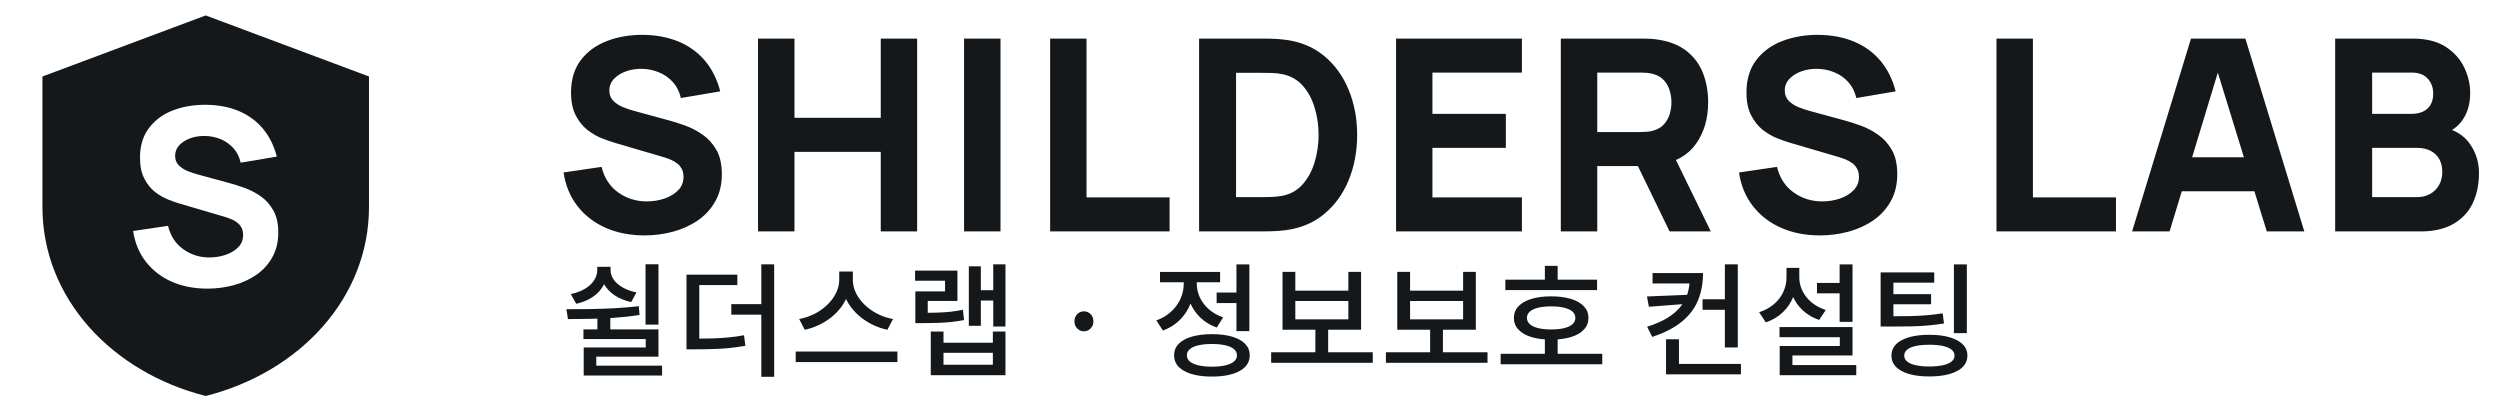
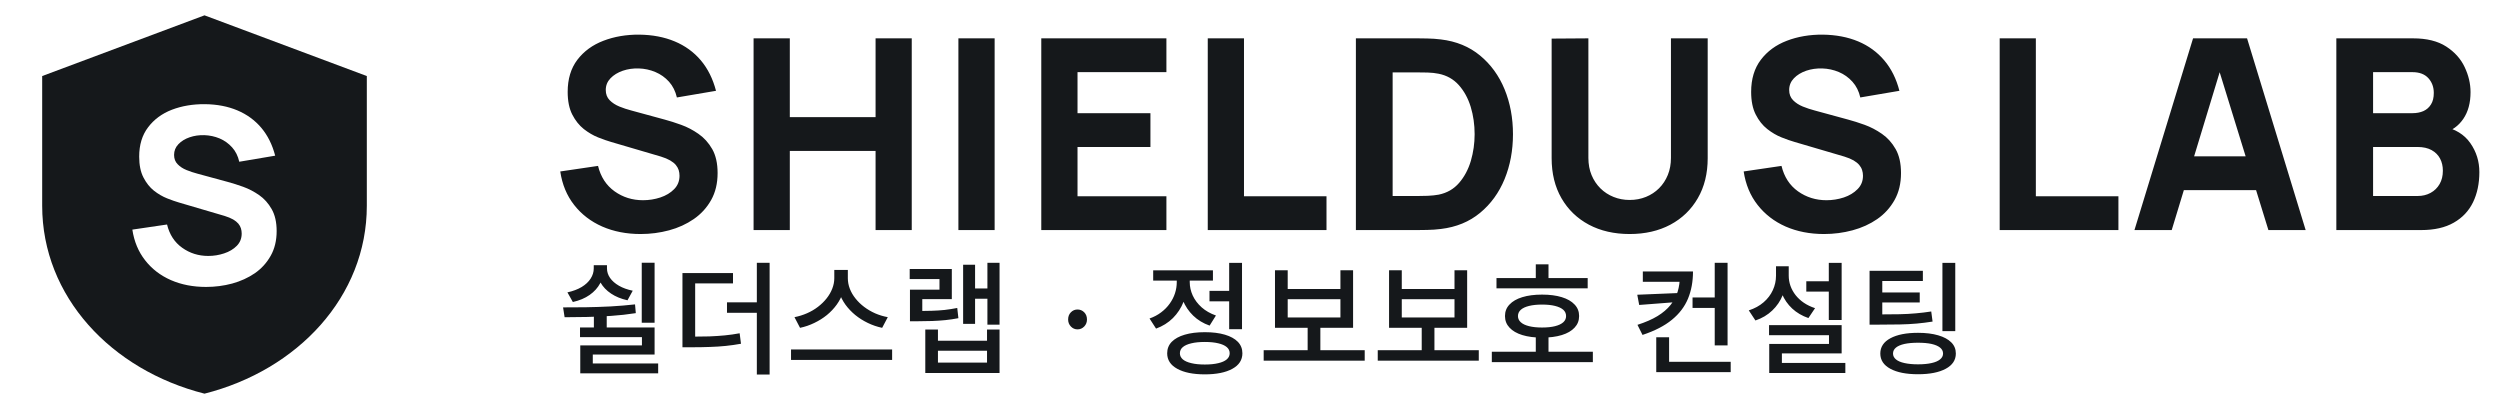
- <svg xmlns="http://www.w3.org/2000/svg" viewBox="0 0 388.9 64" width="388.9" height="64" role="img">
+ <svg xmlns="http://www.w3.org/2000/svg" viewBox="0 0 391.2 64" width="391.2" height="64" role="img">
  <path d="M32 2.4 L57.4 11.9 V32.2 C57.4 46.4 46.6 57.9 32 61.6 C17.4 57.9 6.6 46.4 6.6 32.2 V11.9 Z M32.25 44.90Q29.19 44.90 26.74 43.83Q24.28 42.75 22.71 40.73Q21.13 38.72 20.71 35.93L26.14 35.13Q26.71 37.49 28.51 38.77Q30.30 40.05 32.59 40.05Q33.87 40.05 35.07 39.65Q36.28 39.25 37.05 38.47Q37.82 37.69 37.82 36.54Q37.82 36.12 37.70 35.73Q37.58 35.34 37.29 34.99Q37.00 34.65 36.48 34.34Q35.95 34.04 35.15 33.79L28.01 31.69Q27.21 31.46 26.15 31.04Q25.09 30.62 24.09 29.84Q23.10 29.05 22.44 27.76Q21.78 26.48 21.78 24.51Q21.78 21.74 23.18 19.91Q24.57 18.07 26.90 17.17Q29.23 16.28 32.06 16.30Q34.90 16.33 37.14 17.27Q39.37 18.21 40.88 19.99Q42.39 21.78 43.06 24.36L37.44 25.31Q37.14 23.97 36.32 23.06Q35.49 22.14 34.36 21.66Q33.22 21.19 31.98 21.15Q30.76 21.11 29.68 21.48Q28.60 21.85 27.92 22.56Q27.24 23.27 27.24 24.24Q27.24 25.14 27.80 25.70Q28.35 26.27 29.19 26.61Q30.03 26.95 30.91 27.18L35.69 28.48Q36.76 28.77 38.05 29.23Q39.35 29.70 40.55 30.53Q41.74 31.36 42.51 32.72Q43.29 34.08 43.29 36.16Q43.29 38.37 42.36 40.02Q41.43 41.68 39.87 42.76Q38.30 43.83 36.33 44.37Q34.35 44.90 32.25 44.90Z" fill="#15181B" fill-rule="evenodd" />
-   <path d="M100.25 36.62Q96.92 36.62 94.24 35.45Q91.56 34.27 89.84 32.07Q88.12 29.88 87.67 26.83L93.58 25.96Q94.21 28.54 96.17 29.94Q98.12 31.33 100.62 31.33Q102.02 31.33 103.33 30.90Q104.65 30.46 105.49 29.60Q106.33 28.75 106.33 27.50Q106.33 27.04 106.20 26.61Q106.06 26.19 105.75 25.81Q105.44 25.44 104.86 25.10Q104.29 24.77 103.42 24.50L95.62 22.21Q94.75 21.96 93.59 21.50Q92.44 21.04 91.35 20.19Q90.27 19.33 89.55 17.93Q88.83 16.52 88.83 14.38Q88.83 11.35 90.35 9.35Q91.88 7.35 94.42 6.38Q96.96 5.40 100.04 5.42Q103.15 5.46 105.58 6.48Q108.02 7.50 109.67 9.45Q111.31 11.40 112.04 14.21L105.92 15.25Q105.58 13.79 104.69 12.79Q103.79 11.79 102.55 11.27Q101.31 10.75 99.96 10.71Q98.62 10.67 97.45 11.07Q96.27 11.48 95.53 12.25Q94.79 13.02 94.79 14.08Q94.79 15.06 95.40 15.68Q96.00 16.29 96.92 16.67Q97.83 17.04 98.79 17.29L104.00 18.71Q105.17 19.02 106.58 19.53Q108.00 20.04 109.30 20.95Q110.60 21.85 111.45 23.33Q112.29 24.81 112.29 27.08Q112.29 29.50 111.28 31.30Q110.27 33.10 108.56 34.28Q106.85 35.46 104.70 36.04Q102.54 36.62 100.25 36.62Z M117.92 36.00V6.00H123.59V18.33H137.01V6.00H142.67V36.00H137.01V23.62H123.59V36.00Z M149.97 36.00V6.00H155.64V36.00Z M163.36 36.00V6.00H169.02V30.71H181.94V36.00Z M186.53 36.00V6.00H196.24Q196.60 6.00 197.70 6.02Q198.80 6.04 199.82 6.17Q203.45 6.60 205.97 8.69Q208.49 10.77 209.80 13.98Q211.12 17.19 211.12 21.00Q211.12 24.81 209.80 28.02Q208.49 31.23 205.97 33.31Q203.45 35.40 199.82 35.83Q198.80 35.96 197.70 35.98Q196.60 36.00 196.24 36.00ZM192.28 30.67H196.24Q196.80 30.67 197.76 30.64Q198.72 30.60 199.49 30.46Q201.45 30.06 202.69 28.62Q203.93 27.19 204.52 25.17Q205.12 23.15 205.12 21.00Q205.12 18.75 204.50 16.73Q203.89 14.71 202.64 13.31Q201.39 11.92 199.49 11.54Q198.72 11.38 197.76 11.35Q196.80 11.33 196.24 11.33H192.28Z M217.17 36.00V6.00H236.75V11.29H222.83V17.71H234.25V23.00H222.83V30.71H236.75V36.00Z M242.80 36.00V6.00H255.47Q255.90 6.00 256.64 6.03Q257.38 6.06 257.97 6.17Q260.65 6.58 262.37 7.94Q264.09 9.29 264.90 11.34Q265.72 13.40 265.72 15.92Q265.72 19.69 263.84 22.36Q261.97 25.04 257.97 25.67L255.47 25.83H248.47V36.00ZM259.72 36.00 253.80 23.79 259.63 22.67 266.13 36.00ZM248.47 20.54H255.22Q255.65 20.54 256.17 20.50Q256.70 20.46 257.13 20.33Q258.28 20.02 258.90 19.28Q259.53 18.54 259.77 17.64Q260.01 16.73 260.01 15.92Q260.01 15.10 259.77 14.20Q259.53 13.29 258.90 12.55Q258.28 11.81 257.13 11.50Q256.70 11.38 256.17 11.33Q255.65 11.29 255.22 11.29H248.47Z M283.10 36.62Q279.77 36.62 277.09 35.45Q274.41 34.27 272.69 32.07Q270.97 29.88 270.52 26.83L276.43 25.96Q277.06 28.54 279.02 29.94Q280.97 31.33 283.47 31.33Q284.87 31.33 286.18 30.90Q287.50 30.46 288.34 29.60Q289.18 28.75 289.18 27.50Q289.18 27.04 289.05 26.61Q288.91 26.19 288.60 25.81Q288.29 25.44 287.71 25.10Q287.14 24.77 286.27 24.50L278.47 22.21Q277.60 21.96 276.44 21.50Q275.29 21.04 274.20 20.19Q273.12 19.33 272.40 17.93Q271.68 16.52 271.68 14.38Q271.68 11.35 273.20 9.35Q274.72 7.35 277.27 6.38Q279.81 5.40 282.89 5.42Q286.00 5.46 288.43 6.48Q290.87 7.50 292.52 9.45Q294.16 11.40 294.89 14.21L288.77 15.25Q288.43 13.79 287.54 12.79Q286.64 11.79 285.40 11.27Q284.16 10.75 282.81 10.71Q281.47 10.67 280.30 11.07Q279.12 11.48 278.38 12.25Q277.64 13.02 277.64 14.08Q277.64 15.06 278.25 15.68Q278.85 16.29 279.77 16.67Q280.68 17.04 281.64 17.29L286.85 18.71Q288.02 19.02 289.43 19.53Q290.85 20.04 292.15 20.95Q293.45 21.85 294.30 23.33Q295.14 24.81 295.14 27.08Q295.14 29.50 294.13 31.30Q293.12 33.10 291.41 34.28Q289.70 35.46 287.55 36.04Q285.39 36.62 283.10 36.62Z M310.57 36.00V6.00H316.24V30.71H329.16V36.00Z M331.67 36.00 340.83 6.00H349.29L358.46 36.00H352.62L344.46 9.54H345.54L337.50 36.00ZM337.17 29.75V24.46H353.00V29.75Z M363.26 36.00V6.00H375.26Q378.47 6.00 380.45 7.28Q382.42 8.56 383.34 10.50Q384.26 12.44 384.26 14.42Q384.26 16.94 383.12 18.60Q381.99 20.27 380.01 20.83V19.79Q382.82 20.38 384.23 22.40Q385.63 24.42 385.63 26.92Q385.63 29.60 384.64 31.65Q383.65 33.69 381.63 34.84Q379.61 36.00 376.55 36.00ZM369.01 30.67H375.97Q377.11 30.67 378.01 30.18Q378.90 29.69 379.41 28.80Q379.92 27.92 379.92 26.71Q379.92 25.65 379.49 24.81Q379.05 23.98 378.16 23.49Q377.28 23.00 375.97 23.00H369.01ZM369.01 17.71H375.17Q376.13 17.71 376.88 17.38Q377.63 17.04 378.07 16.34Q378.51 15.65 378.51 14.54Q378.51 13.17 377.65 12.23Q376.80 11.29 375.17 11.29H369.01Z" fill="#15181B" />
+   <path d="M100.25 36.62Q96.92 36.62 94.24 35.45Q91.56 34.27 89.84 32.07Q88.12 29.88 87.67 26.83L93.58 25.96Q94.21 28.54 96.17 29.94Q98.12 31.33 100.62 31.33Q102.02 31.33 103.33 30.90Q104.65 30.46 105.49 29.60Q106.33 28.75 106.33 27.50Q106.33 27.04 106.20 26.61Q106.06 26.19 105.75 25.81Q105.44 25.44 104.86 25.10Q104.29 24.77 103.42 24.50L95.62 22.21Q94.75 21.96 93.59 21.50Q92.44 21.04 91.35 20.19Q90.27 19.33 89.55 17.93Q88.83 16.52 88.83 14.38Q88.83 11.35 90.35 9.35Q91.88 7.35 94.42 6.38Q96.96 5.40 100.04 5.42Q103.15 5.46 105.58 6.48Q108.02 7.50 109.67 9.45Q111.31 11.40 112.04 14.21L105.92 15.25Q105.58 13.79 104.69 12.79Q103.79 11.79 102.55 11.27Q101.31 10.75 99.96 10.71Q98.62 10.67 97.45 11.07Q96.27 11.48 95.53 12.25Q94.79 13.02 94.79 14.08Q94.79 15.06 95.40 15.68Q96.00 16.29 96.92 16.67Q97.83 17.04 98.79 17.29L104.00 18.71Q105.17 19.02 106.58 19.53Q108.00 20.04 109.30 20.95Q110.60 21.85 111.45 23.33Q112.29 24.81 112.29 27.08Q112.29 29.50 111.28 31.30Q110.27 33.10 108.56 34.28Q106.85 35.46 104.70 36.04Q102.54 36.62 100.25 36.62Z M117.92 36.00V6.00H123.59V18.33H137.01V6.00H142.67V36.00H137.01V23.62H123.59V36.00Z M149.97 36.00V6.00H155.64V36.00Z M162.94 36.00V6.00H182.52V11.29H168.61V17.71H180.02V23.00H168.61V30.71H182.52V36.00Z M188.99 36.00V6.00H194.66V30.71H207.57V36.00Z M212.17 36.00V6.00H221.87Q222.23 6.00 223.33 6.02Q224.44 6.04 225.46 6.17Q229.08 6.60 231.60 8.69Q234.12 10.77 235.44 13.98Q236.75 17.19 236.75 21.00Q236.75 24.81 235.44 28.02Q234.12 31.23 231.60 33.31Q229.08 35.40 225.46 35.83Q224.44 35.96 223.33 35.98Q222.23 36.00 221.87 36.00ZM217.92 30.67H221.87Q222.44 30.67 223.40 30.64Q224.35 30.60 225.12 30.46Q227.08 30.06 228.32 28.62Q229.56 27.19 230.16 25.17Q230.75 23.15 230.75 21.00Q230.75 18.75 230.14 16.73Q229.52 14.71 228.27 13.31Q227.02 11.92 225.12 11.54Q224.35 11.38 223.40 11.35Q222.44 11.33 221.87 11.33H217.92Z M255.01 36.62Q251.38 36.62 248.63 35.16Q245.88 33.69 244.34 31.02Q242.80 28.35 242.80 24.75V6.04L248.55 6.00V24.71Q248.55 26.19 249.05 27.40Q249.55 28.60 250.44 29.48Q251.32 30.35 252.50 30.82Q253.67 31.29 255.01 31.29Q256.38 31.29 257.56 30.81Q258.74 30.33 259.61 29.46Q260.49 28.58 260.98 27.38Q261.47 26.17 261.47 24.71V6.00H267.22V24.75Q267.22 28.35 265.67 31.02Q264.13 33.69 261.38 35.16Q258.63 36.62 255.01 36.62Z M285.43 36.62Q282.10 36.62 279.42 35.45Q276.75 34.27 275.03 32.07Q273.31 29.88 272.85 26.83L278.77 25.96Q279.39 28.54 281.35 29.94Q283.31 31.33 285.81 31.33Q287.20 31.33 288.52 30.90Q289.83 30.46 290.67 29.60Q291.52 28.75 291.52 27.50Q291.52 27.04 291.38 26.61Q291.25 26.19 290.93 25.81Q290.62 25.44 290.05 25.10Q289.47 24.77 288.60 24.50L280.81 22.21Q279.93 21.96 278.78 21.50Q277.62 21.04 276.54 20.19Q275.45 19.33 274.74 17.93Q274.02 16.52 274.02 14.38Q274.02 11.35 275.54 9.35Q277.06 7.35 279.60 6.38Q282.14 5.40 285.22 5.42Q288.33 5.46 290.77 6.48Q293.20 7.50 294.85 9.45Q296.50 11.40 297.22 14.21L291.10 15.25Q290.77 13.79 289.87 12.79Q288.97 11.79 287.74 11.27Q286.50 10.75 285.14 10.71Q283.81 10.67 282.63 11.07Q281.45 11.48 280.71 12.25Q279.97 13.02 279.97 14.08Q279.97 15.06 280.58 15.68Q281.18 16.29 282.10 16.67Q283.02 17.04 283.97 17.29L289.18 18.71Q290.35 19.02 291.77 19.53Q293.18 20.04 294.49 20.95Q295.79 21.85 296.63 23.33Q297.47 24.81 297.47 27.08Q297.47 29.50 296.46 31.30Q295.45 33.10 293.75 34.28Q292.04 35.46 289.88 36.04Q287.72 36.62 285.43 36.62Z M312.91 36.00V6.00H318.57V30.71H331.49V36.00Z M334.00 36.00 343.17 6.00H351.62L360.79 36.00H354.96L346.79 9.54H347.87L339.83 36.00ZM339.50 29.75V24.46H355.33V29.75Z M365.59 36.00V6.00H377.59Q380.80 6.00 382.78 7.28Q384.76 8.56 385.67 10.50Q386.59 12.44 386.59 14.42Q386.59 16.94 385.46 18.60Q384.32 20.27 382.34 20.83V19.79Q385.15 20.38 386.56 22.40Q387.97 24.42 387.97 26.92Q387.97 29.60 386.98 31.65Q385.99 33.69 383.97 34.84Q381.95 36.00 378.88 36.00ZM371.34 30.67H378.30Q379.45 30.67 380.34 30.18Q381.24 29.69 381.75 28.80Q382.26 27.92 382.26 26.71Q382.26 25.65 381.82 24.81Q381.38 23.98 380.50 23.49Q379.61 23.00 378.30 23.00H371.34ZM371.34 17.71H377.51Q378.47 17.71 379.22 17.38Q379.97 17.04 380.40 16.34Q380.84 15.65 380.84 14.54Q380.84 13.17 379.99 12.23Q379.13 11.29 377.51 11.29H371.34Z" fill="#15181B" />
  <path d="M92.93 48.73H94.94V51.81H92.93ZM88.35 49.64 88.11 48.10Q89.76 48.10 91.65 48.08Q93.55 48.05 95.54 47.95Q97.52 47.84 99.37 47.63L99.49 49.00Q97.58 49.30 95.63 49.43Q93.67 49.56 91.81 49.60Q89.95 49.64 88.35 49.64ZM92.91 41.50H94.49V42.00Q94.49 43.25 93.92 44.32Q93.35 45.39 92.27 46.15Q91.19 46.91 89.64 47.26L88.79 45.75Q90.10 45.46 91.02 44.91Q91.94 44.35 92.42 43.60Q92.91 42.84 92.91 42.00ZM93.40 41.50H94.98V42.00Q94.98 42.79 95.46 43.49Q95.95 44.19 96.85 44.71Q97.75 45.23 99.01 45.49L98.19 46.99Q96.69 46.66 95.62 45.94Q94.54 45.22 93.97 44.21Q93.40 43.20 93.40 42.00ZM100.42 41.11H102.43V50.50H100.42ZM90.76 51.24H102.43V55.48H92.76V57.26H90.80V54.05H100.45V52.75H90.76ZM90.80 56.88H102.99V58.42H90.80Z M106.79 52.68H108.15Q109.74 52.68 111.01 52.64Q112.28 52.59 113.42 52.48Q114.56 52.37 115.74 52.15L115.95 53.79Q114.73 54.01 113.56 54.13Q112.38 54.25 111.09 54.29Q109.79 54.34 108.15 54.34H106.79ZM106.79 42.73H114.70V44.35H108.78V53.30H106.79ZM118.43 41.12H120.43V58.61H118.43ZM113.76 47.31H119.28V48.95H113.76Z M130.55 42.24H132.29V43.54Q132.29 44.68 131.93 45.72Q131.58 46.76 130.93 47.67Q130.28 48.57 129.39 49.30Q128.50 50.02 127.43 50.53Q126.37 51.05 125.19 51.30L124.32 49.63Q125.34 49.43 126.28 49.02Q127.22 48.61 128.00 48.01Q128.78 47.41 129.35 46.69Q129.92 45.97 130.23 45.17Q130.55 44.36 130.55 43.54ZM130.93 42.24H132.67V43.54Q132.67 44.37 132.98 45.18Q133.29 45.99 133.87 46.71Q134.44 47.43 135.22 48.02Q136.00 48.61 136.94 49.03Q137.88 49.44 138.92 49.63L138.04 51.30Q136.86 51.05 135.79 50.53Q134.73 50.02 133.84 49.30Q132.96 48.58 132.30 47.68Q131.65 46.77 131.29 45.72Q130.93 44.68 130.93 43.54ZM123.78 54.68H139.60V56.32H123.78Z M154.51 41.12H156.41V50.80H154.51ZM152.10 45.14H155.15V46.75H152.10ZM150.71 41.43H152.58V50.68H150.71ZM144.79 51.57H146.77V53.32H154.45V51.57H156.41V58.37H144.79ZM146.77 54.88V56.74H154.45V54.88ZM142.39 48.67H143.55Q144.79 48.67 145.82 48.63Q146.85 48.60 147.82 48.50Q148.78 48.39 149.79 48.19L149.97 49.79Q148.92 49.99 147.94 50.09Q146.95 50.19 145.88 50.23Q144.82 50.27 143.55 50.27H142.39ZM142.35 42.09H148.94V46.81H144.32V50.00H142.39V45.33H147.01V43.67H142.35Z M168.61 51.54Q168.00 51.54 167.57 51.09Q167.14 50.64 167.14 49.99Q167.14 49.31 167.57 48.87Q168.00 48.43 168.61 48.43Q169.22 48.43 169.66 48.87Q170.09 49.31 170.09 49.99Q170.09 50.64 169.66 51.09Q169.22 51.54 168.61 51.54Z M189.26 45.51H192.92V47.15H189.26ZM192.34 41.13H194.35V51.51H192.34ZM188.53 51.98Q190.36 51.98 191.67 52.37Q192.99 52.76 193.70 53.49Q194.41 54.23 194.41 55.28Q194.41 56.85 192.84 57.71Q191.26 58.58 188.53 58.58Q185.80 58.58 184.22 57.71Q182.64 56.85 182.64 55.28Q182.64 54.23 183.35 53.49Q184.07 52.76 185.39 52.37Q186.71 51.98 188.53 51.98ZM188.53 53.51Q187.29 53.51 186.43 53.72Q185.56 53.92 185.09 54.31Q184.63 54.70 184.63 55.28Q184.63 55.84 185.09 56.24Q185.56 56.63 186.43 56.83Q187.29 57.04 188.53 57.04Q189.77 57.04 190.63 56.83Q191.50 56.63 191.96 56.24Q192.42 55.84 192.42 55.28Q192.42 54.70 191.96 54.31Q191.50 53.92 190.63 53.72Q189.77 53.51 188.53 53.51ZM184.14 42.88H185.78V44.15Q185.78 45.78 185.20 47.23Q184.63 48.68 183.54 49.77Q182.44 50.86 180.90 51.42L179.88 49.84Q180.90 49.48 181.69 48.88Q182.49 48.28 183.03 47.52Q183.58 46.76 183.86 45.90Q184.14 45.04 184.14 44.15ZM184.55 42.88H186.17V44.14Q186.17 45.22 186.64 46.25Q187.12 47.28 188.04 48.10Q188.96 48.91 190.27 49.37L189.28 50.95Q187.77 50.42 186.71 49.39Q185.66 48.37 185.10 47.01Q184.55 45.64 184.55 44.14ZM180.45 42.30H189.80V43.91H180.45Z M197.74 54.80H213.55V56.44H197.74ZM204.62 50.82H206.61V55.23H204.62ZM199.51 42.29H201.50V45.22H209.75V42.29H211.73V51.29H199.51ZM201.50 46.82V49.68H209.75V46.82Z M215.59 54.80H231.40V56.44H215.59ZM222.47 50.82H224.46V55.23H222.47ZM217.36 42.29H219.35V45.22H227.60V42.29H229.58V51.29H217.36ZM219.35 46.82V49.68H227.60V46.82Z M234.17 43.51H248.44V45.12H234.17ZM233.44 55.04H249.25V56.67H233.44ZM240.32 52.47H242.31V55.67H240.32ZM241.30 46.10Q243.09 46.10 244.39 46.50Q245.69 46.90 246.39 47.65Q247.10 48.39 247.10 49.45Q247.10 50.52 246.39 51.27Q245.69 52.03 244.39 52.43Q243.09 52.83 241.30 52.83Q239.51 52.83 238.21 52.43Q236.91 52.03 236.21 51.27Q235.50 50.52 235.50 49.45Q235.50 48.39 236.21 47.65Q236.91 46.90 238.21 46.50Q239.51 46.10 241.30 46.10ZM241.30 47.66Q240.12 47.66 239.27 47.87Q238.42 48.08 237.98 48.47Q237.53 48.87 237.53 49.46Q237.53 50.03 237.98 50.43Q238.42 50.83 239.27 51.04Q240.12 51.25 241.30 51.25Q242.50 51.25 243.33 51.04Q244.17 50.83 244.62 50.43Q245.06 50.03 245.06 49.46Q245.06 48.87 244.62 48.47Q244.17 48.08 243.33 47.87Q242.50 47.66 241.30 47.66ZM240.32 41.36H242.31V44.51H240.32Z M264.85 46.55H268.61V48.19H264.85ZM262.86 42.48H264.92Q264.92 44.84 264.14 46.73Q263.35 48.63 261.62 50.04Q259.89 51.46 257.02 52.41L256.23 50.83Q258.10 50.23 259.37 49.46Q260.64 48.68 261.41 47.72Q262.18 46.76 262.52 45.64Q262.86 44.52 262.86 43.25ZM257.07 42.48H264.10V44.10H257.07ZM262.98 45.84V47.22L256.50 47.72L256.20 46.12ZM268.32 41.12H270.33V54.05H268.32ZM259.17 56.61H270.82V58.23H259.17ZM259.17 52.78H261.18V57.60H259.17Z M282.65 44.01H287.05V45.63H282.65ZM286.17 41.13H288.18V50.07H286.17ZM276.82 50.88H288.18V55.30H278.83V57.74H276.85V53.82H286.20V52.45H276.82ZM276.85 56.79H288.76V58.37H276.85ZM277.91 41.67H279.54V43.14Q279.54 44.75 278.97 46.16Q278.40 47.57 277.32 48.59Q276.25 49.62 274.69 50.15L273.65 48.57Q275.03 48.12 275.97 47.30Q276.92 46.48 277.41 45.41Q277.91 44.33 277.91 43.14ZM278.28 41.67H279.90V43.14Q279.90 43.95 280.17 44.73Q280.45 45.51 280.98 46.19Q281.51 46.86 282.27 47.38Q283.04 47.90 284.02 48.22L282.98 49.77Q281.50 49.26 280.44 48.28Q279.39 47.30 278.84 45.97Q278.28 44.65 278.28 43.14Z M292.55 49.20H294.00Q295.85 49.20 297.23 49.17Q298.62 49.14 299.80 49.03Q300.99 48.93 302.20 48.74L302.41 50.32Q301.16 50.52 299.94 50.63Q298.72 50.74 297.30 50.77Q295.88 50.80 294.00 50.80H292.55ZM292.55 42.37H300.89V43.97H294.54V49.91H292.55ZM293.91 45.76H300.40V47.33H293.91ZM303.95 41.13H305.96V51.82H303.95ZM300.13 52.08Q301.97 52.08 303.29 52.47Q304.61 52.85 305.33 53.57Q306.05 54.28 306.05 55.32Q306.05 56.86 304.46 57.71Q302.88 58.56 300.13 58.56Q297.38 58.56 295.81 57.71Q294.23 56.86 294.23 55.32Q294.23 53.78 295.81 52.93Q297.38 52.08 300.13 52.08ZM300.13 53.63Q298.90 53.63 298.01 53.82Q297.13 54.02 296.68 54.39Q296.22 54.77 296.22 55.32Q296.22 55.86 296.68 56.24Q297.13 56.62 298.01 56.81Q298.90 57.01 300.13 57.01Q301.38 57.01 302.25 56.81Q303.12 56.62 303.58 56.24Q304.05 55.86 304.05 55.32Q304.05 54.77 303.58 54.39Q303.12 54.02 302.25 53.82Q301.38 53.63 300.13 53.63Z" fill="#15181B" />
</svg>
